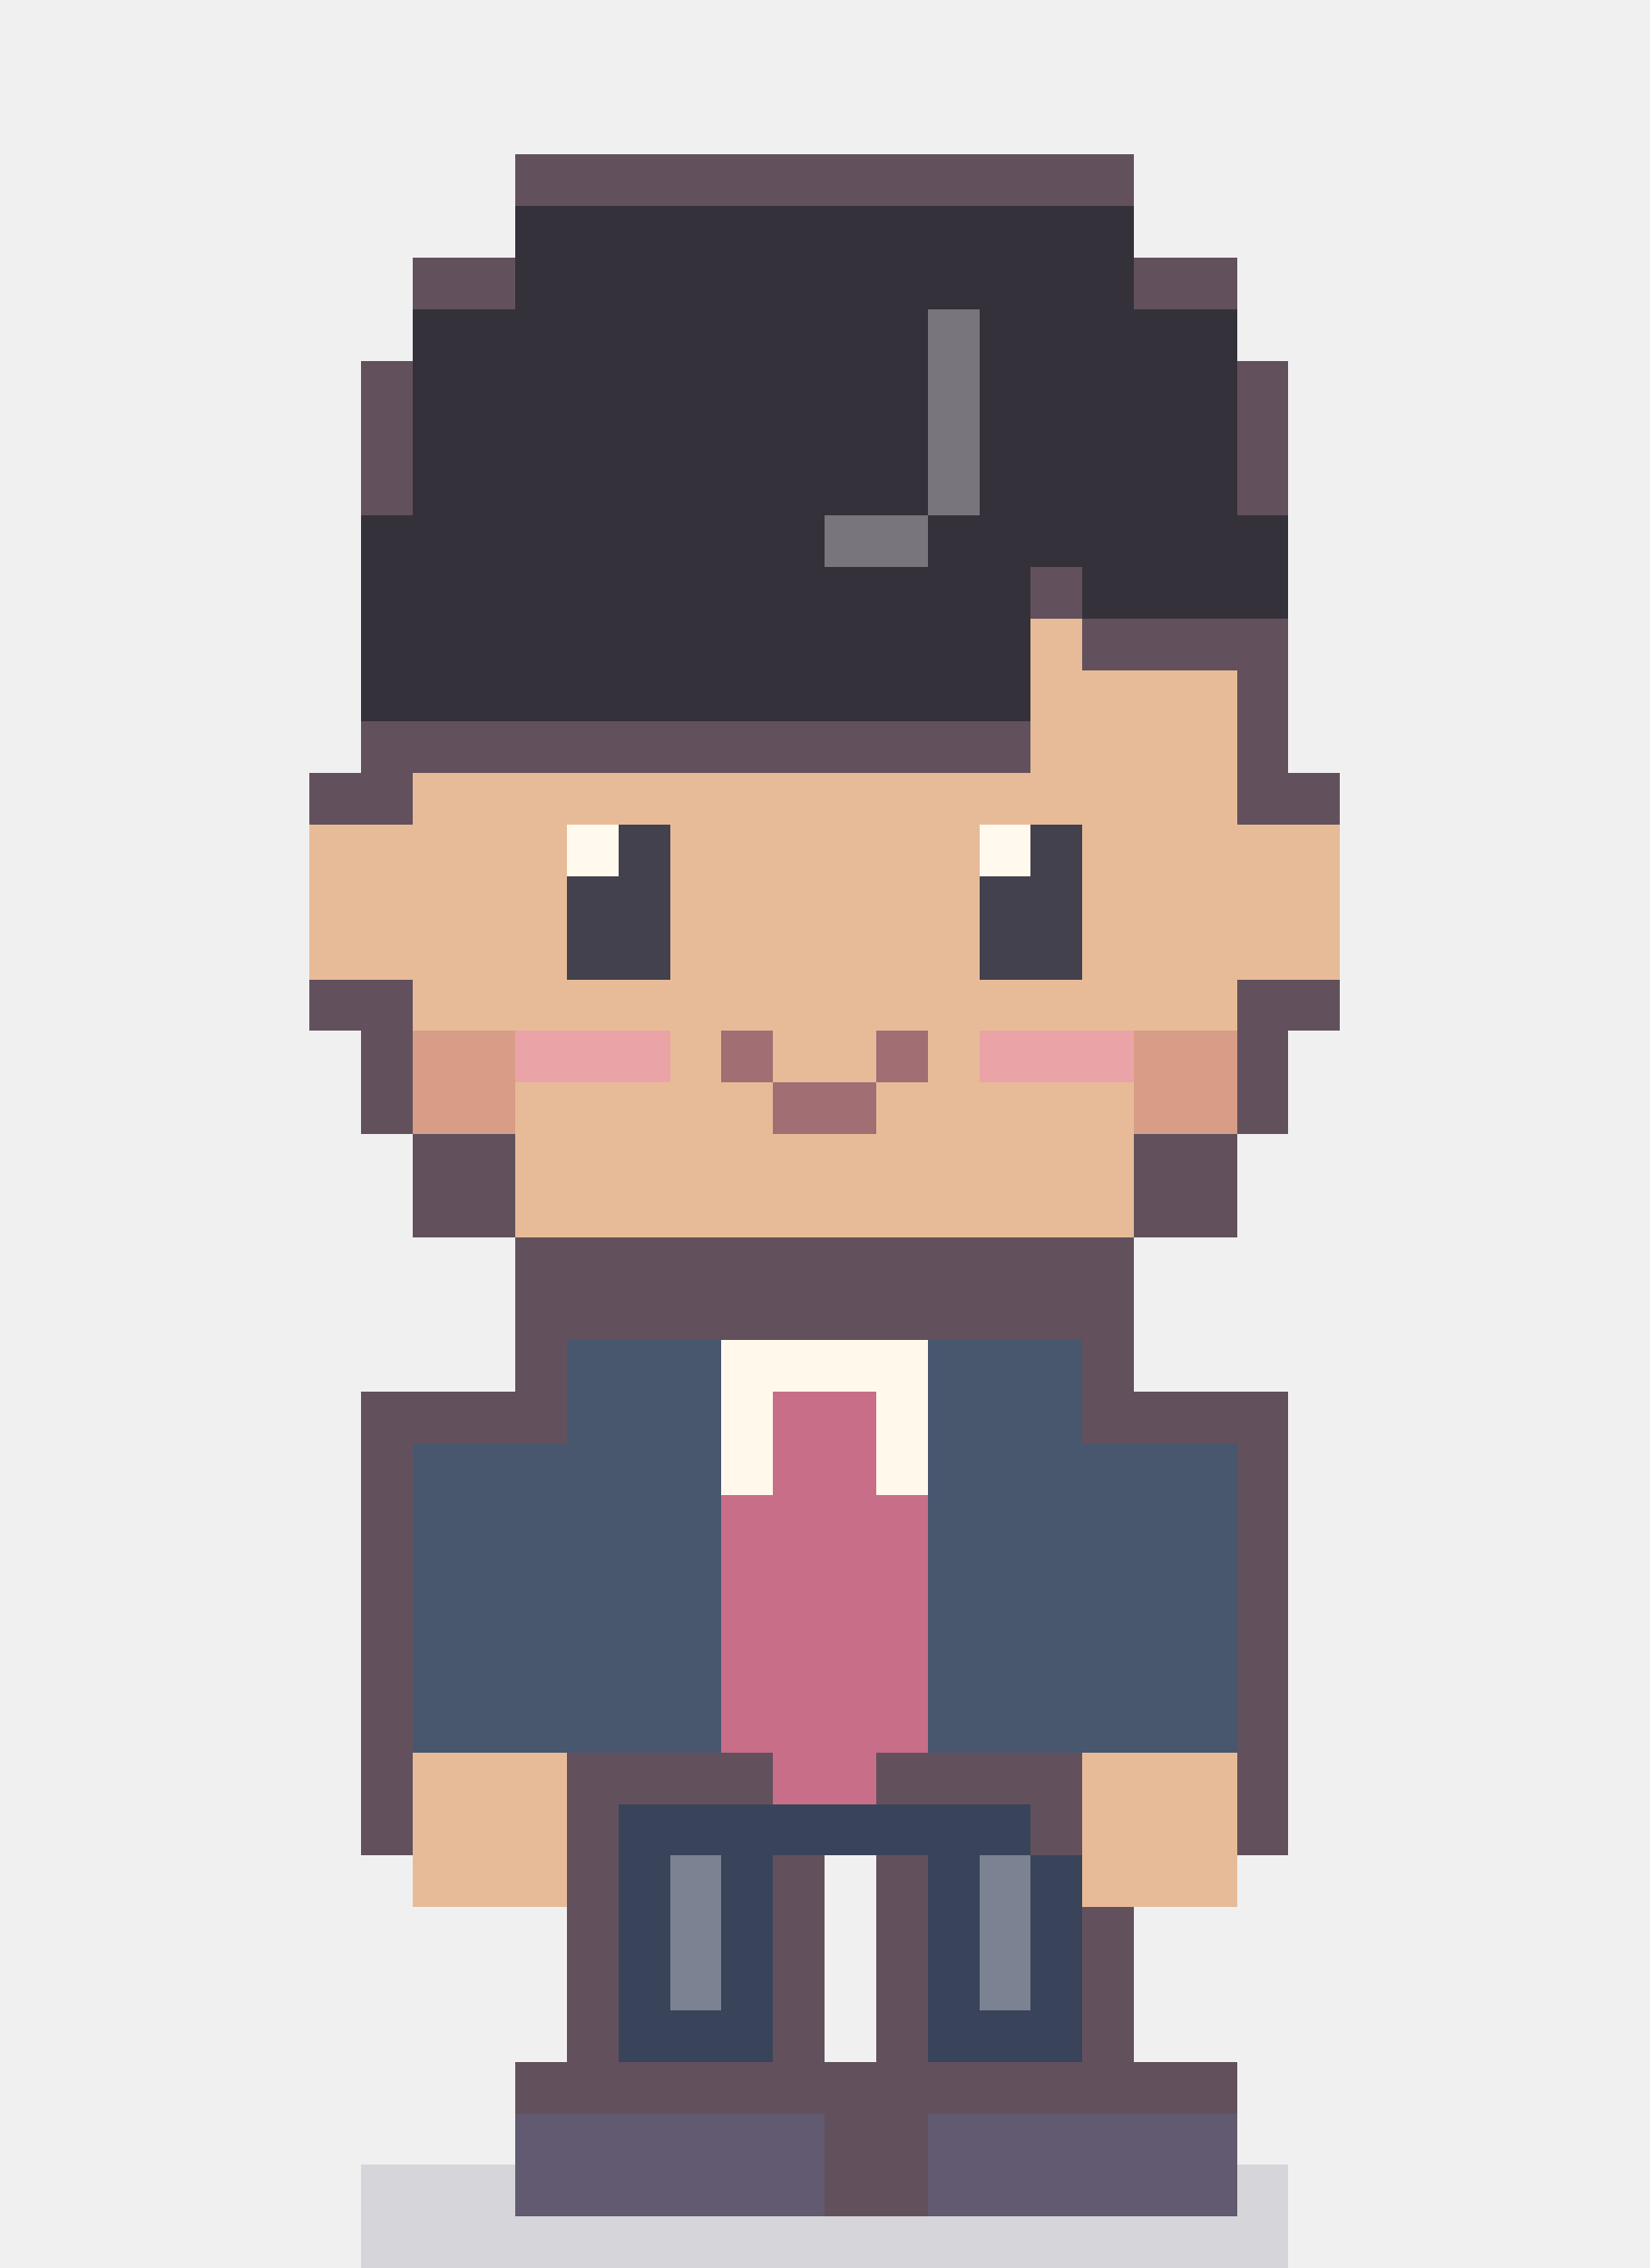
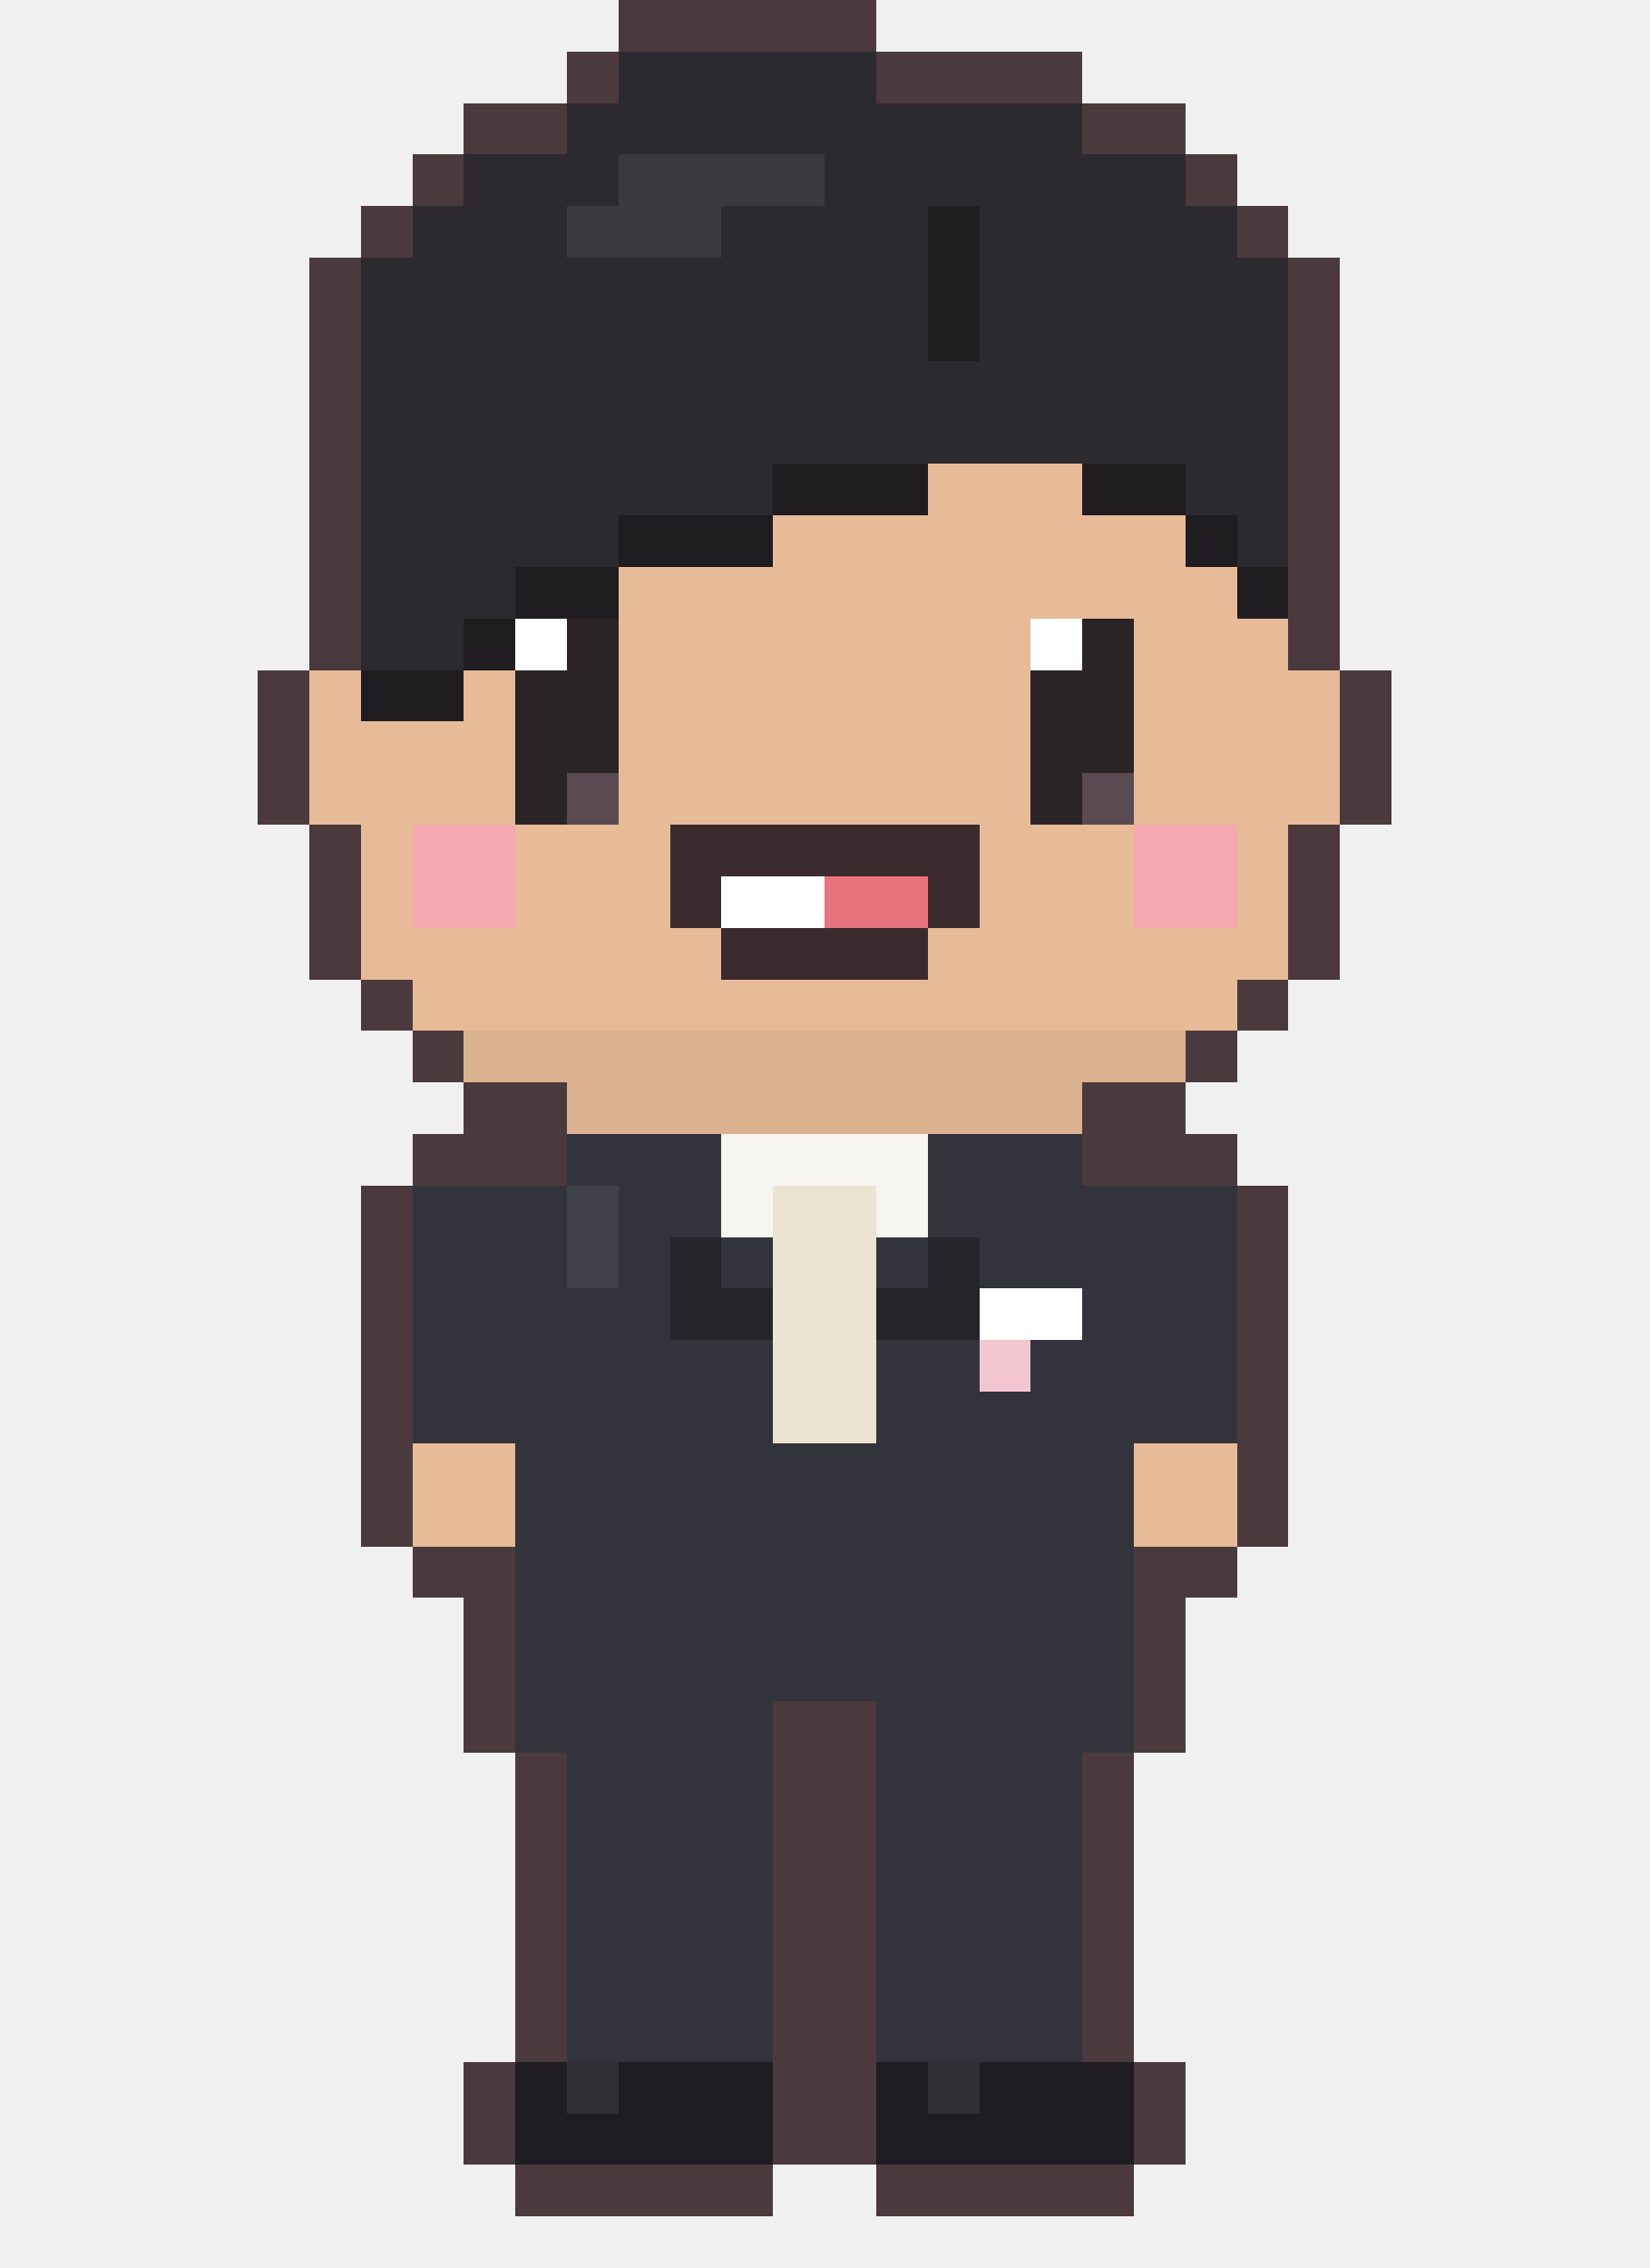
<svg xmlns="http://www.w3.org/2000/svg" class="character" viewBox="0 0 32 44" shape-rendering="crispEdges" aria-hidden="true">
-   <rect x="7" y="42" width="18" height="2" fill="#726c7d33" />
-   <rect x="10" y="40" width="7" height="3" fill="#62515d" />
-   <rect x="17" y="40" width="7" height="3" fill="#62515d" />
-   <rect x="10" y="41" width="6" height="2" fill="#615a70" />
-   <rect x="18" y="41" width="6" height="2" fill="#615a70" />
-   <rect x="12" y="38" width="4" height="3" fill="#e7bb98" />
-   <rect x="18" y="38" width="4" height="3" fill="#e7bb98" />
-   <rect x="11" y="33" width="10" height="2" fill="#62515d" />
-   <rect x="11" y="35" width="5" height="6" fill="#62515d" />
-   <rect x="17" y="35" width="5" height="6" fill="#62515d" />
-   <rect x="12" y="34" width="8" height="2" fill="#39445a" />
-   <rect x="12" y="36" width="3" height="4" fill="#39445a" />
-   <rect x="18" y="36" width="3" height="4" fill="#39445a" />
-   <rect x="13" y="36" width="1" height="3" fill="#ffffff55" />
-   <rect x="19" y="36" width="1" height="3" fill="#ffffff55" />
-   <rect x="10" y="25" width="12" height="10" fill="#62515d" />
-   <rect x="7" y="27" width="4" height="9" fill="#62515d" />
-   <rect x="21" y="27" width="4" height="9" fill="#62515d" />
-   <rect x="11" y="26" width="10" height="8" fill="#48566e" />
-   <rect x="8" y="28" width="3" height="6" fill="#48566e" />
-   <rect x="21" y="28" width="3" height="6" fill="#48566e" />
-   <rect x="8" y="34" width="3" height="3" fill="#e7bb98" />
-   <rect x="21" y="34" width="3" height="3" fill="#e7bb98" />
-   <rect x="14" y="26" width="4" height="2" fill="#fff9ed" />
-   <rect x="10" y="7" width="12" height="1" fill="#62515d" />
-   <rect x="8" y="8" width="16" height="2" fill="#62515d" />
-   <rect x="7" y="10" width="18" height="12" fill="#62515d" />
-   <rect x="8" y="22" width="16" height="2" fill="#62515d" />
-   <rect x="10" y="24" width="12" height="1" fill="#62515d" />
-   <rect x="6" y="15" width="2" height="5" fill="#62515d" />
-   <rect x="24" y="15" width="2" height="5" fill="#62515d" />
-   <rect x="10" y="8" width="12" height="1" fill="#e7bb98" />
-   <rect x="8" y="10" width="16" height="12" fill="#e7bb98" />
-   <rect x="10" y="22" width="12" height="2" fill="#e7bb98" />
-   <rect x="6" y="16" width="2" height="3" fill="#e7bb98" />
-   <rect x="24" y="16" width="2" height="3" fill="#e7bb98" />
-   <rect x="8" y="20" width="2" height="2" fill="#d89d86" />
-   <rect x="22" y="20" width="2" height="2" fill="#d89d86" />
-   <rect x="10" y="20" width="3" height="1" fill="#eaa4a8" />
-   <rect x="19" y="20" width="3" height="1" fill="#eaa4a8" />
-   <rect x="11" y="16" width="2" height="3" fill="#42414d" />
-   <rect x="19" y="16" width="2" height="3" fill="#42414d" />
-   <rect x="11" y="16" width="1" height="1" fill="#fff9ee" />
-   <rect x="19" y="16" width="1" height="1" fill="#fff9ee" />
-   <rect x="15" y="21" width="2" height="1" fill="#a16e73" />
-   <rect x="14" y="20" width="1" height="1" fill="#a16e73" />
-   <rect x="17" y="20" width="1" height="1" fill="#a16e73" />
-   <rect x="10" y="3" width="12" height="2" fill="#62515d" />
-   <rect x="8" y="5" width="16" height="2" fill="#62515d" />
-   <rect x="7" y="7" width="18" height="5" fill="#62515d" />
-   <rect x="7" y="11" width="13" height="4" fill="#62515d" />
-   <rect x="21" y="11" width="4" height="2" fill="#62515d" />
-   <rect x="10" y="4" width="12" height="2" fill="#34313a" />
-   <rect x="8" y="6" width="16" height="5" fill="#34313a" />
-   <rect x="7" y="10" width="13" height="4" fill="#34313a" />
-   <rect x="21" y="10" width="4" height="2" fill="#34313a" />
-   <rect x="18" y="6" width="1" height="4" fill="#ffffff55" />
-   <rect x="16" y="10" width="2" height="1" fill="#ffffff55" />
-   <rect x="14" y="26" width="4" height="3" fill="#fff8eb" />
-   <rect x="15" y="27" width="2" height="2" fill="#c86e88" />
-   <rect x="14" y="29" width="4" height="5" fill="#c86e88" />
-   <rect x="15" y="34" width="2" height="1" fill="#c86e88" />
+   <rect x="12" y="0" width="5" height="1" fill="#4a3a3e" />
+   <rect x="11" y="1" width="1" height="1" fill="#4a3a3e" />
+   <rect x="12" y="1" width="5" height="1" fill="#2c2a2e" />
+   <rect x="17" y="1" width="4" height="1" fill="#4a3a3e" />
+   <rect x="9" y="2" width="2" height="1" fill="#4a3a3e" />
+   <rect x="11" y="2" width="10" height="1" fill="#2c2a2e" />
+   <rect x="21" y="2" width="2" height="1" fill="#4a3a3e" />
+   <rect x="8" y="3" width="1" height="1" fill="#4a3a3e" />
+   <rect x="9" y="3" width="3" height="1" fill="#2c2a2e" />
+   <rect x="12" y="3" width="4" height="1" fill="#3b393e" />
+   <rect x="16" y="3" width="7" height="1" fill="#2c2a2e" />
+   <rect x="23" y="3" width="1" height="1" fill="#4a3a3e" />
+   <rect x="7" y="4" width="1" height="1" fill="#4a3a3e" />
+   <rect x="8" y="4" width="3" height="1" fill="#2c2a2e" />
+   <rect x="11" y="4" width="3" height="1" fill="#3b393e" />
+   <rect x="14" y="4" width="4" height="1" fill="#2c2a2e" />
+   <rect x="18" y="4" width="1" height="1" fill="#1f1d20" />
+   <rect x="19" y="4" width="5" height="1" fill="#2c2a2e" />
+   <rect x="24" y="4" width="1" height="1" fill="#4a3a3e" />
+   <rect x="6" y="5" width="1" height="1" fill="#4a3a3e" />
+   <rect x="7" y="5" width="11" height="1" fill="#2c2a2e" />
+   <rect x="18" y="5" width="1" height="1" fill="#1f1d20" />
+   <rect x="19" y="5" width="6" height="1" fill="#2c2a2e" />
+   <rect x="25" y="5" width="1" height="1" fill="#4a3a3e" />
+   <rect x="6" y="6" width="1" height="1" fill="#4a3a3e" />
+   <rect x="7" y="6" width="11" height="1" fill="#2c2a2e" />
+   <rect x="18" y="6" width="1" height="1" fill="#1f1d20" />
+   <rect x="19" y="6" width="6" height="1" fill="#2c2a2e" />
+   <rect x="25" y="6" width="1" height="1" fill="#4a3a3e" />
+   <rect x="6" y="7" width="1" height="1" fill="#4a3a3e" />
+   <rect x="7" y="7" width="18" height="1" fill="#2c2a2e" />
+   <rect x="25" y="7" width="1" height="1" fill="#4a3a3e" />
+   <rect x="6" y="8" width="1" height="1" fill="#4a3a3e" />
+   <rect x="7" y="8" width="18" height="1" fill="#2c2a2e" />
+   <rect x="25" y="8" width="1" height="1" fill="#4a3a3e" />
+   <rect x="6" y="9" width="1" height="1" fill="#4a3a3e" />
+   <rect x="7" y="9" width="8" height="1" fill="#2c2a2e" />
+   <rect x="15" y="9" width="3" height="1" fill="#1f1d20" />
+   <rect x="18" y="9" width="3" height="1" fill="#e7bb98" />
+   <rect x="21" y="9" width="2" height="1" fill="#1f1d20" />
+   <rect x="23" y="9" width="2" height="1" fill="#2c2a2e" />
+   <rect x="25" y="9" width="1" height="1" fill="#4a3a3e" />
+   <rect x="6" y="10" width="1" height="1" fill="#4a3a3e" />
+   <rect x="7" y="10" width="5" height="1" fill="#2c2a2e" />
+   <rect x="12" y="10" width="3" height="1" fill="#1f1d20" />
+   <rect x="15" y="10" width="8" height="1" fill="#e7bb98" />
+   <rect x="23" y="10" width="1" height="1" fill="#1f1d20" />
+   <rect x="24" y="10" width="1" height="1" fill="#2c2a2e" />
+   <rect x="25" y="10" width="1" height="1" fill="#4a3a3e" />
+   <rect x="6" y="11" width="1" height="1" fill="#4a3a3e" />
+   <rect x="7" y="11" width="3" height="1" fill="#2c2a2e" />
+   <rect x="10" y="11" width="2" height="1" fill="#1f1d20" />
+   <rect x="12" y="11" width="12" height="1" fill="#e7bb98" />
+   <rect x="24" y="11" width="1" height="1" fill="#1f1d20" />
+   <rect x="25" y="11" width="1" height="1" fill="#4a3a3e" />
+   <rect x="6" y="12" width="1" height="1" fill="#4a3a3e" />
+   <rect x="7" y="12" width="2" height="1" fill="#2c2a2e" />
+   <rect x="9" y="12" width="1" height="1" fill="#1f1d20" />
+   <rect x="10" y="12" width="1" height="1" fill="#ffffff" />
+   <rect x="11" y="12" width="1" height="1" fill="#2b2427" />
+   <rect x="12" y="12" width="8" height="1" fill="#e7bb98" />
+   <rect x="20" y="12" width="1" height="1" fill="#ffffff" />
+   <rect x="21" y="12" width="1" height="1" fill="#2b2427" />
+   <rect x="22" y="12" width="3" height="1" fill="#e7bb98" />
+   <rect x="25" y="12" width="1" height="1" fill="#4a3a3e" />
+   <rect x="5" y="13" width="1" height="1" fill="#4a3a3e" />
+   <rect x="6" y="13" width="1" height="1" fill="#e7bb98" />
+   <rect x="7" y="13" width="2" height="1" fill="#1f1d20" />
+   <rect x="9" y="13" width="1" height="1" fill="#e7bb98" />
+   <rect x="10" y="13" width="2" height="1" fill="#2b2427" />
+   <rect x="12" y="13" width="8" height="1" fill="#e7bb98" />
+   <rect x="20" y="13" width="2" height="1" fill="#2b2427" />
+   <rect x="22" y="13" width="4" height="1" fill="#e7bb98" />
+   <rect x="26" y="13" width="1" height="1" fill="#4a3a3e" />
+   <rect x="5" y="14" width="1" height="1" fill="#4a3a3e" />
+   <rect x="6" y="14" width="4" height="1" fill="#e7bb98" />
+   <rect x="10" y="14" width="2" height="1" fill="#2b2427" />
+   <rect x="12" y="14" width="8" height="1" fill="#e7bb98" />
+   <rect x="20" y="14" width="2" height="1" fill="#2b2427" />
+   <rect x="22" y="14" width="4" height="1" fill="#e7bb98" />
+   <rect x="26" y="14" width="1" height="1" fill="#4a3a3e" />
+   <rect x="5" y="15" width="1" height="1" fill="#4a3a3e" />
+   <rect x="6" y="15" width="4" height="1" fill="#e7bb98" />
+   <rect x="10" y="15" width="1" height="1" fill="#2b2427" />
+   <rect x="11" y="15" width="1" height="1" fill="#5a4a52" />
+   <rect x="12" y="15" width="8" height="1" fill="#e7bb98" />
+   <rect x="20" y="15" width="1" height="1" fill="#2b2427" />
+   <rect x="21" y="15" width="1" height="1" fill="#5a4a52" />
+   <rect x="22" y="15" width="4" height="1" fill="#e7bb98" />
+   <rect x="26" y="15" width="1" height="1" fill="#4a3a3e" />
+   <rect x="6" y="16" width="1" height="1" fill="#4a3a3e" />
+   <rect x="7" y="16" width="1" height="1" fill="#e7bb98" />
+   <rect x="8" y="16" width="2" height="1" fill="#f4a9b0" />
+   <rect x="10" y="16" width="3" height="1" fill="#e7bb98" />
+   <rect x="13" y="16" width="6" height="1" fill="#3b2a2e" />
+   <rect x="19" y="16" width="3" height="1" fill="#e7bb98" />
+   <rect x="22" y="16" width="2" height="1" fill="#f4a9b0" />
+   <rect x="24" y="16" width="1" height="1" fill="#e7bb98" />
+   <rect x="25" y="16" width="1" height="1" fill="#4a3a3e" />
+   <rect x="6" y="17" width="1" height="1" fill="#4a3a3e" />
+   <rect x="7" y="17" width="1" height="1" fill="#e7bb98" />
+   <rect x="8" y="17" width="2" height="1" fill="#f4a9b0" />
+   <rect x="10" y="17" width="3" height="1" fill="#e7bb98" />
+   <rect x="13" y="17" width="1" height="1" fill="#3b2a2e" />
+   <rect x="14" y="17" width="2" height="1" fill="#ffffff" />
+   <rect x="16" y="17" width="2" height="1" fill="#e8737d" />
+   <rect x="18" y="17" width="1" height="1" fill="#3b2a2e" />
+   <rect x="19" y="17" width="3" height="1" fill="#e7bb98" />
+   <rect x="22" y="17" width="2" height="1" fill="#f4a9b0" />
+   <rect x="24" y="17" width="1" height="1" fill="#e7bb98" />
+   <rect x="25" y="17" width="1" height="1" fill="#4a3a3e" />
+   <rect x="6" y="18" width="1" height="1" fill="#4a3a3e" />
+   <rect x="7" y="18" width="7" height="1" fill="#e7bb98" />
+   <rect x="14" y="18" width="4" height="1" fill="#3b2a2e" />
+   <rect x="18" y="18" width="7" height="1" fill="#e7bb98" />
+   <rect x="25" y="18" width="1" height="1" fill="#4a3a3e" />
+   <rect x="7" y="19" width="1" height="1" fill="#4a3a3e" />
+   <rect x="8" y="19" width="16" height="1" fill="#e7bb98" />
+   <rect x="24" y="19" width="1" height="1" fill="#4a3a3e" />
+   <rect x="8" y="20" width="1" height="1" fill="#4a3a3e" />
+   <rect x="9" y="20" width="14" height="1" fill="#dbb290" />
+   <rect x="23" y="20" width="1" height="1" fill="#4a3a3e" />
+   <rect x="9" y="21" width="2" height="1" fill="#4a3a3e" />
+   <rect x="11" y="21" width="10" height="1" fill="#dbb290" />
+   <rect x="21" y="21" width="2" height="1" fill="#4a3a3e" />
+   <rect x="8" y="22" width="3" height="1" fill="#4a3a3e" />
+   <rect x="11" y="22" width="3" height="1" fill="#33343b" />
+   <rect x="14" y="22" width="4" height="1" fill="#f7f5f0" />
+   <rect x="18" y="22" width="3" height="1" fill="#33343b" />
+   <rect x="21" y="22" width="3" height="1" fill="#4a3a3e" />
+   <rect x="7" y="23" width="1" height="1" fill="#4a3a3e" />
+   <rect x="8" y="23" width="3" height="1" fill="#33343b" />
+   <rect x="11" y="23" width="1" height="1" fill="#40414a" />
+   <rect x="12" y="23" width="2" height="1" fill="#33343b" />
+   <rect x="14" y="23" width="1" height="1" fill="#f7f5f0" />
+   <rect x="15" y="23" width="2" height="1" fill="#ece4d2" />
+   <rect x="17" y="23" width="1" height="1" fill="#f7f5f0" />
+   <rect x="18" y="23" width="6" height="1" fill="#33343b" />
+   <rect x="24" y="23" width="1" height="1" fill="#4a3a3e" />
+   <rect x="7" y="24" width="1" height="1" fill="#4a3a3e" />
+   <rect x="8" y="24" width="3" height="1" fill="#33343b" />
+   <rect x="11" y="24" width="1" height="1" fill="#40414a" />
+   <rect x="12" y="24" width="1" height="1" fill="#33343b" />
+   <rect x="13" y="24" width="1" height="1" fill="#24252b" />
+   <rect x="14" y="24" width="1" height="1" fill="#33343b" />
+   <rect x="15" y="24" width="2" height="1" fill="#ece4d2" />
+   <rect x="17" y="24" width="1" height="1" fill="#33343b" />
+   <rect x="18" y="24" width="1" height="1" fill="#24252b" />
+   <rect x="19" y="24" width="5" height="1" fill="#33343b" />
+   <rect x="24" y="24" width="1" height="1" fill="#4a3a3e" />
+   <rect x="7" y="25" width="1" height="1" fill="#4a3a3e" />
+   <rect x="8" y="25" width="5" height="1" fill="#33343b" />
+   <rect x="13" y="25" width="2" height="1" fill="#24252b" />
+   <rect x="15" y="25" width="2" height="1" fill="#ece4d2" />
+   <rect x="17" y="25" width="2" height="1" fill="#24252b" />
+   <rect x="19" y="25" width="2" height="1" fill="#ffffff" />
+   <rect x="21" y="25" width="3" height="1" fill="#33343b" />
+   <rect x="24" y="25" width="1" height="1" fill="#4a3a3e" />
+   <rect x="7" y="26" width="1" height="1" fill="#4a3a3e" />
+   <rect x="8" y="26" width="7" height="1" fill="#33343b" />
+   <rect x="15" y="26" width="2" height="1" fill="#ece4d2" />
+   <rect x="17" y="26" width="2" height="1" fill="#33343b" />
+   <rect x="19" y="26" width="1" height="1" fill="#f3c5d1" />
+   <rect x="20" y="26" width="4" height="1" fill="#33343b" />
+   <rect x="24" y="26" width="1" height="1" fill="#4a3a3e" />
+   <rect x="7" y="27" width="1" height="1" fill="#4a3a3e" />
+   <rect x="8" y="27" width="7" height="1" fill="#33343b" />
+   <rect x="15" y="27" width="2" height="1" fill="#ece4d2" />
+   <rect x="17" y="27" width="7" height="1" fill="#33343b" />
+   <rect x="24" y="27" width="1" height="1" fill="#4a3a3e" />
+   <rect x="7" y="28" width="1" height="1" fill="#4a3a3e" />
+   <rect x="8" y="28" width="2" height="1" fill="#e7bb98" />
+   <rect x="10" y="28" width="12" height="1" fill="#33343b" />
+   <rect x="22" y="28" width="2" height="1" fill="#e7bb98" />
+   <rect x="24" y="28" width="1" height="1" fill="#4a3a3e" />
+   <rect x="7" y="29" width="1" height="1" fill="#4a3a3e" />
+   <rect x="8" y="29" width="2" height="1" fill="#e7bb98" />
+   <rect x="10" y="29" width="12" height="1" fill="#33343b" />
+   <rect x="22" y="29" width="2" height="1" fill="#e7bb98" />
+   <rect x="24" y="29" width="1" height="1" fill="#4a3a3e" />
+   <rect x="8" y="30" width="2" height="1" fill="#4a3a3e" />
+   <rect x="10" y="30" width="12" height="1" fill="#33343b" />
+   <rect x="22" y="30" width="2" height="1" fill="#4a3a3e" />
+   <rect x="9" y="31" width="1" height="1" fill="#4a3a3e" />
+   <rect x="10" y="31" width="12" height="1" fill="#33343b" />
+   <rect x="22" y="31" width="1" height="1" fill="#4a3a3e" />
+   <rect x="9" y="32" width="1" height="1" fill="#4a3a3e" />
+   <rect x="10" y="32" width="12" height="1" fill="#33343b" />
+   <rect x="22" y="32" width="1" height="1" fill="#4a3a3e" />
+   <rect x="9" y="33" width="1" height="1" fill="#4a3a3e" />
+   <rect x="10" y="33" width="5" height="1" fill="#33343b" />
+   <rect x="15" y="33" width="2" height="1" fill="#4a3a3e" />
+   <rect x="17" y="33" width="5" height="1" fill="#33343b" />
+   <rect x="22" y="33" width="1" height="1" fill="#4a3a3e" />
+   <rect x="10" y="34" width="1" height="1" fill="#4a3a3e" />
+   <rect x="11" y="34" width="4" height="1" fill="#33343b" />
+   <rect x="15" y="34" width="2" height="1" fill="#4a3a3e" />
+   <rect x="17" y="34" width="4" height="1" fill="#33343b" />
+   <rect x="21" y="34" width="1" height="1" fill="#4a3a3e" />
+   <rect x="10" y="35" width="1" height="1" fill="#4a3a3e" />
+   <rect x="11" y="35" width="4" height="1" fill="#33343b" />
+   <rect x="15" y="35" width="2" height="1" fill="#4a3a3e" />
+   <rect x="17" y="35" width="4" height="1" fill="#33343b" />
+   <rect x="21" y="35" width="1" height="1" fill="#4a3a3e" />
+   <rect x="10" y="36" width="1" height="1" fill="#4a3a3e" />
+   <rect x="11" y="36" width="4" height="1" fill="#33343b" />
+   <rect x="15" y="36" width="2" height="1" fill="#4a3a3e" />
+   <rect x="17" y="36" width="4" height="1" fill="#33343b" />
+   <rect x="21" y="36" width="1" height="1" fill="#4a3a3e" />
+   <rect x="10" y="37" width="1" height="1" fill="#4a3a3e" />
+   <rect x="11" y="37" width="4" height="1" fill="#33343b" />
+   <rect x="15" y="37" width="2" height="1" fill="#4a3a3e" />
+   <rect x="17" y="37" width="4" height="1" fill="#33343b" />
+   <rect x="21" y="37" width="1" height="1" fill="#4a3a3e" />
+   <rect x="10" y="38" width="1" height="1" fill="#4a3a3e" />
+   <rect x="11" y="38" width="4" height="1" fill="#33343b" />
+   <rect x="15" y="38" width="2" height="1" fill="#4a3a3e" />
+   <rect x="17" y="38" width="4" height="1" fill="#33343b" />
+   <rect x="21" y="38" width="1" height="1" fill="#4a3a3e" />
+   <rect x="10" y="39" width="1" height="1" fill="#4a3a3e" />
+   <rect x="11" y="39" width="4" height="1" fill="#33343b" />
+   <rect x="15" y="39" width="2" height="1" fill="#4a3a3e" />
+   <rect x="17" y="39" width="4" height="1" fill="#33343b" />
+   <rect x="21" y="39" width="1" height="1" fill="#4a3a3e" />
+   <rect x="9" y="40" width="1" height="1" fill="#4a3a3e" />
+   <rect x="10" y="40" width="1" height="1" fill="#1f1d22" />
+   <rect x="11" y="40" width="1" height="1" fill="#322e36" />
+   <rect x="12" y="40" width="3" height="1" fill="#1f1d22" />
+   <rect x="15" y="40" width="2" height="1" fill="#4a3a3e" />
+   <rect x="17" y="40" width="1" height="1" fill="#1f1d22" />
+   <rect x="18" y="40" width="1" height="1" fill="#322e36" />
+   <rect x="19" y="40" width="3" height="1" fill="#1f1d22" />
+   <rect x="22" y="40" width="1" height="1" fill="#4a3a3e" />
+   <rect x="9" y="41" width="1" height="1" fill="#4a3a3e" />
+   <rect x="10" y="41" width="5" height="1" fill="#1f1d22" />
+   <rect x="15" y="41" width="2" height="1" fill="#4a3a3e" />
+   <rect x="17" y="41" width="5" height="1" fill="#1f1d22" />
+   <rect x="22" y="41" width="1" height="1" fill="#4a3a3e" />
+   <rect x="10" y="42" width="5" height="1" fill="#4a3a3e" />
+   <rect x="17" y="42" width="5" height="1" fill="#4a3a3e" />
</svg>
